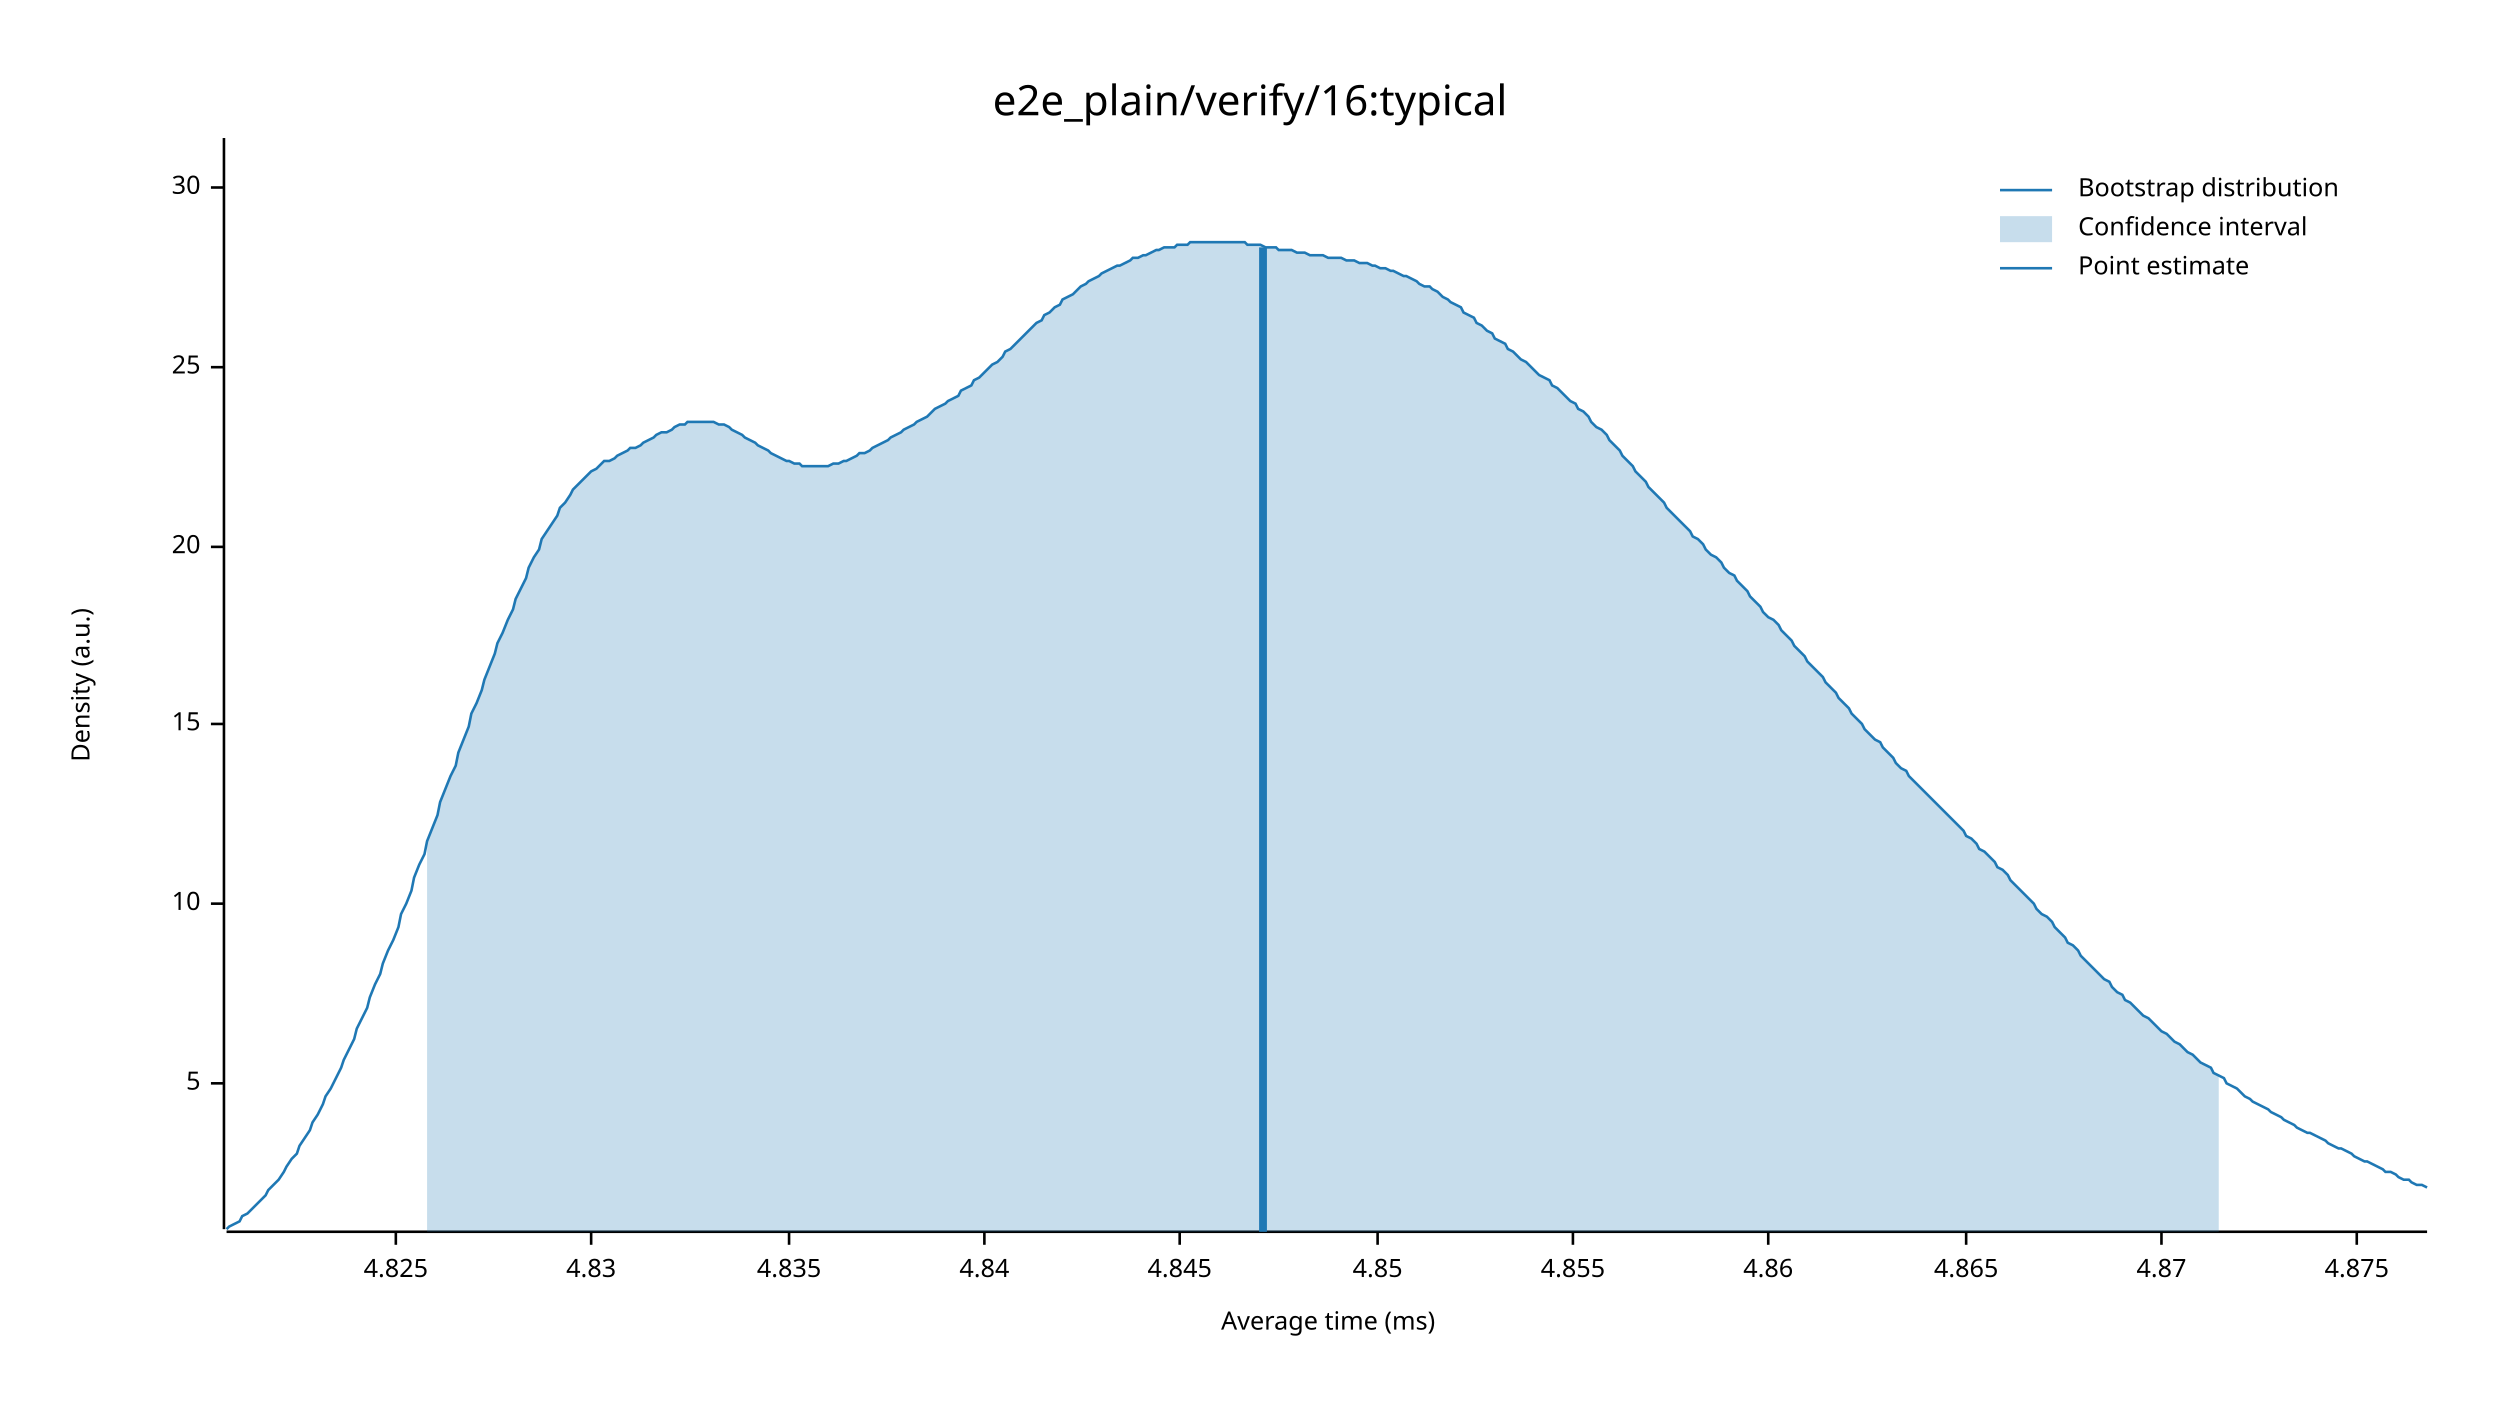
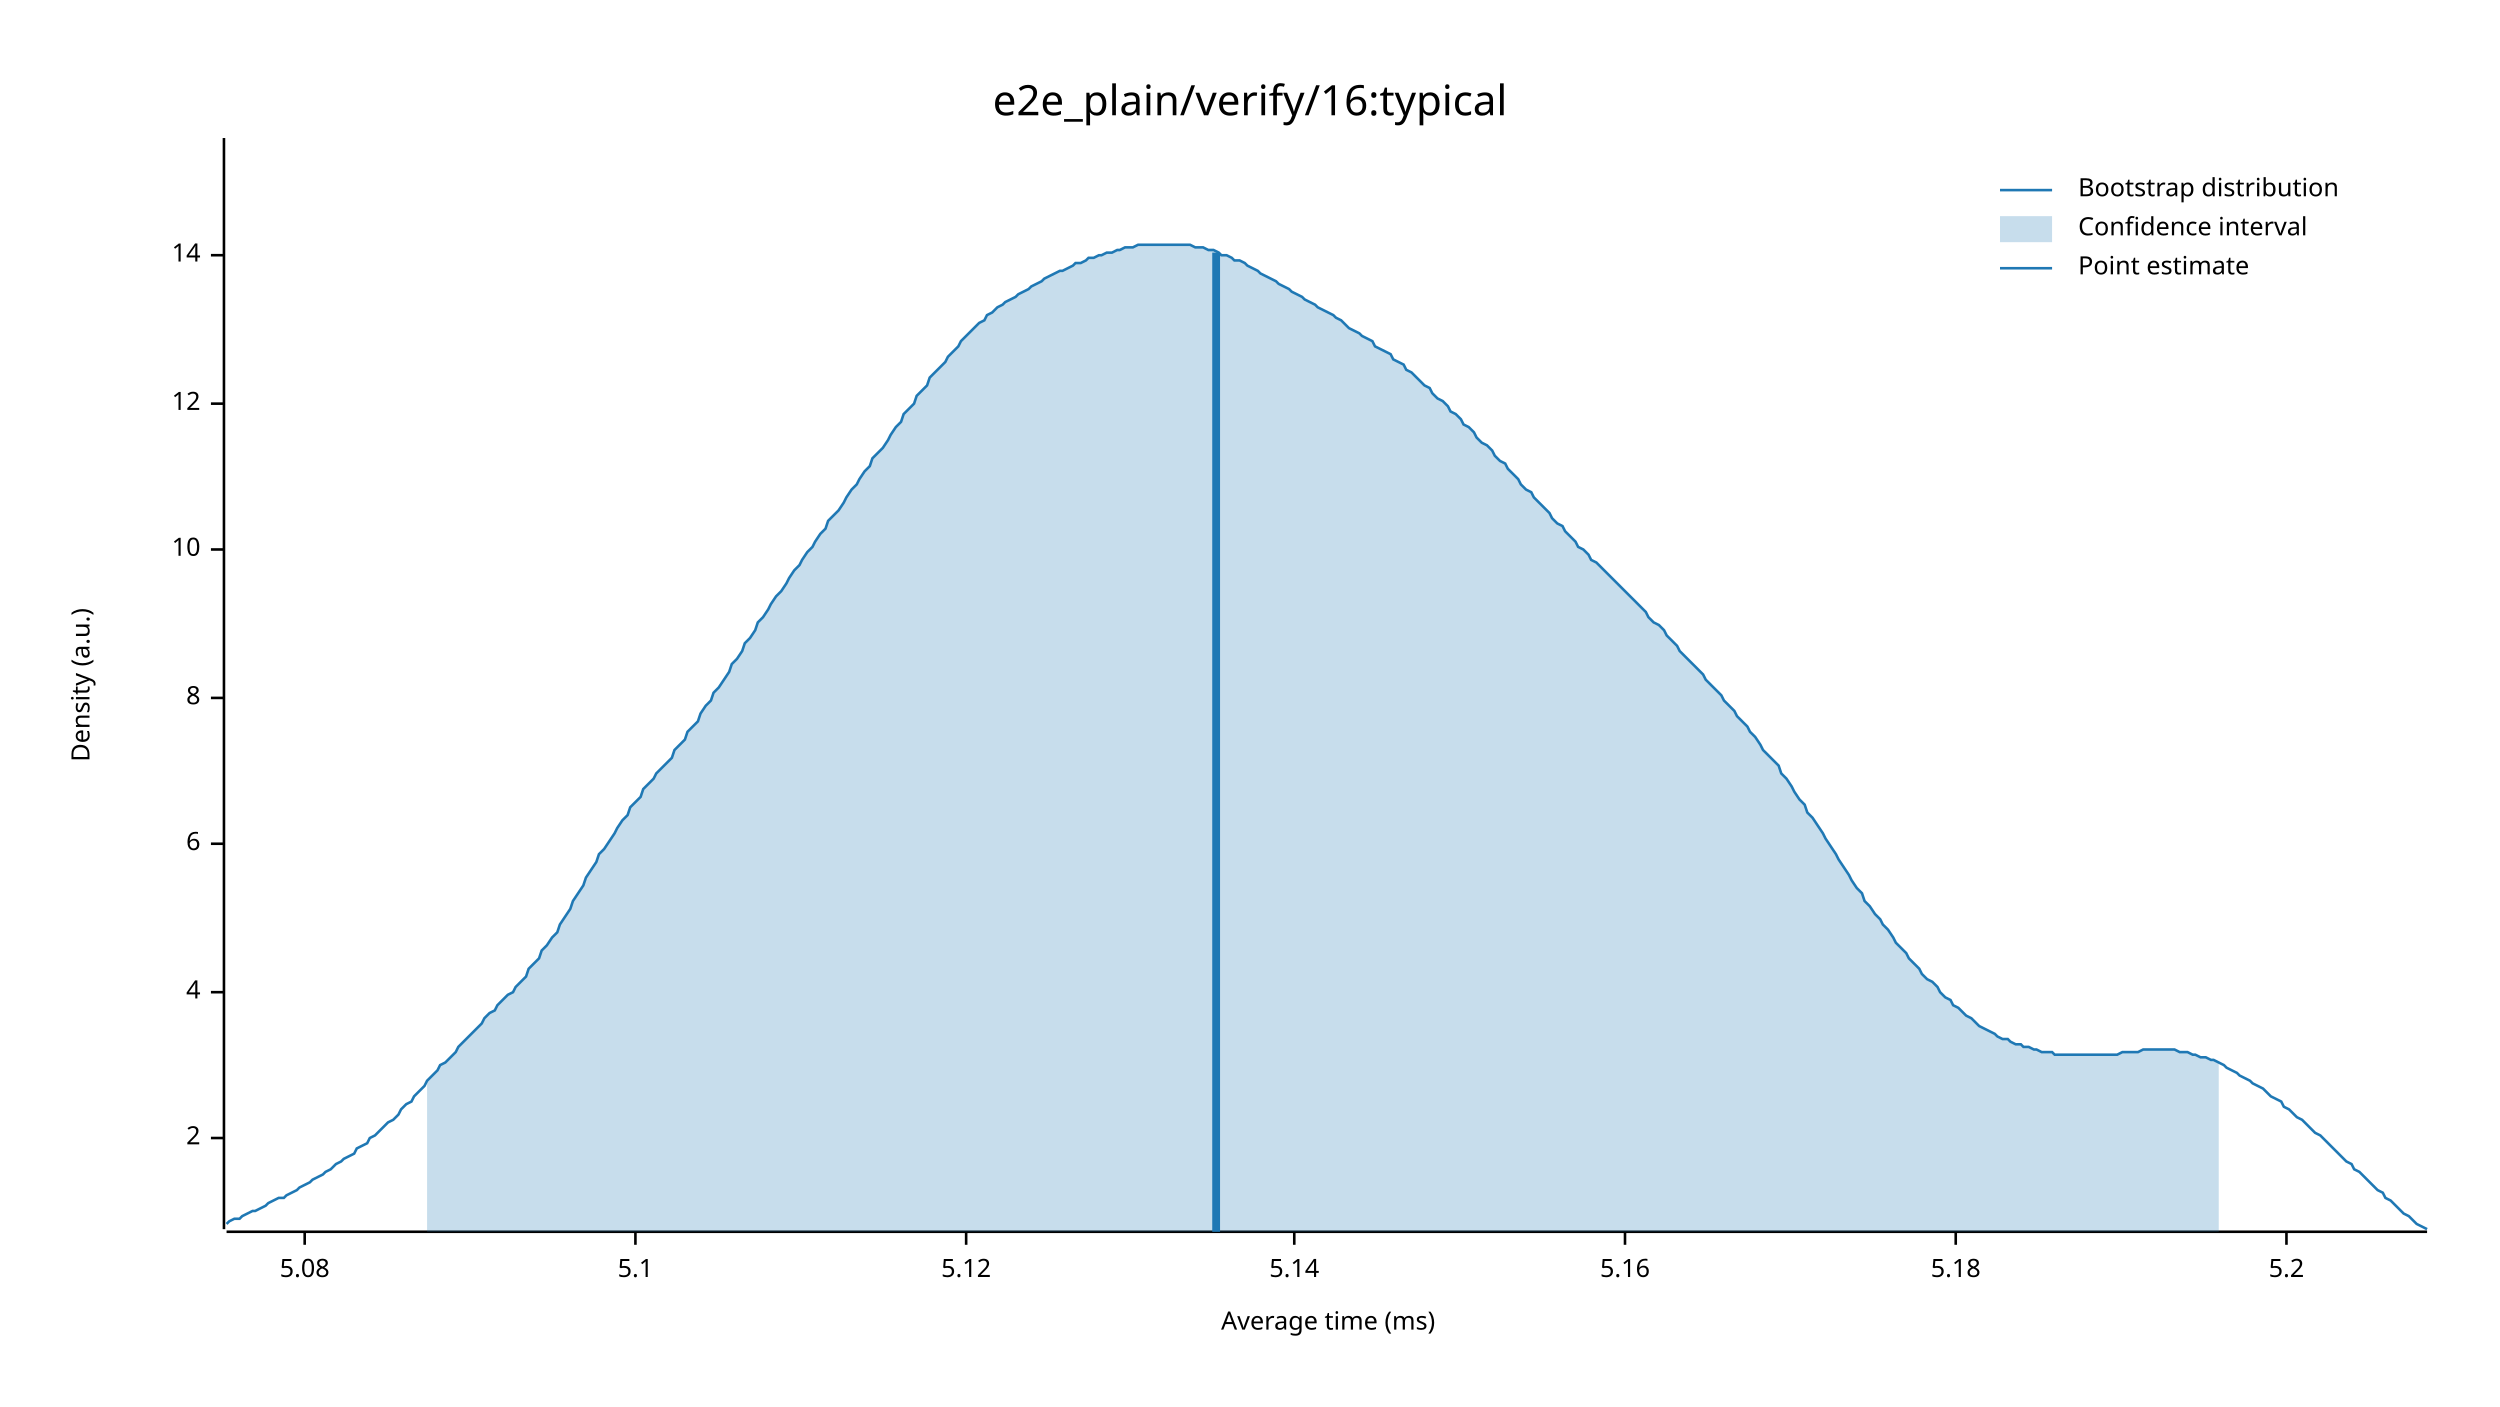
<svg xmlns="http://www.w3.org/2000/svg" width="960" height="540" viewBox="0 0 960 540">
  <text x="480" y="32" dy="0.76em" text-anchor="middle" font-family="sans-serif" font-size="16.129" opacity="1" fill="#000000">
e2e_plain/verify/16:typical
</text>
  <text x="27" y="263" dy="0.76em" text-anchor="middle" font-family="sans-serif" font-size="9.677" opacity="1" fill="#000000" transform="rotate(270, 27, 263)">
Density (a.u.)
</text>
  <text x="510" y="513" dy="-0.5ex" text-anchor="middle" font-family="sans-serif" font-size="9.677" opacity="1" fill="#000000">
Average time (ms)
</text>
  <polyline fill="none" opacity="1" stroke="#000000" stroke-width="1" points="86,53 86,472 " />
-   <text x="77" y="416" dy="0.5ex" text-anchor="end" font-family="sans-serif" font-size="9.677" opacity="1" fill="#000000">
- 5
+   <text x="77" y="437" dy="0.5ex" text-anchor="end" font-family="sans-serif" font-size="9.677" opacity="1" fill="#000000">
+ 2
</text>
-   <polyline fill="none" opacity="1" stroke="#000000" stroke-width="1" points="81,416 86,416 " />
-   <text x="77" y="347" dy="0.5ex" text-anchor="end" font-family="sans-serif" font-size="9.677" opacity="1" fill="#000000">
+   <polyline fill="none" opacity="1" stroke="#000000" stroke-width="1" points="81,437 86,437 " />
+   <text x="77" y="381" dy="0.5ex" text-anchor="end" font-family="sans-serif" font-size="9.677" opacity="1" fill="#000000">
+ 4
+ </text>
+   <polyline fill="none" opacity="1" stroke="#000000" stroke-width="1" points="81,381 86,381 " />
+   <text x="77" y="324" dy="0.5ex" text-anchor="end" font-family="sans-serif" font-size="9.677" opacity="1" fill="#000000">
+ 6
+ </text>
+   <polyline fill="none" opacity="1" stroke="#000000" stroke-width="1" points="81,324 86,324 " />
+   <text x="77" y="268" dy="0.5ex" text-anchor="end" font-family="sans-serif" font-size="9.677" opacity="1" fill="#000000">
+ 8
+ </text>
+   <polyline fill="none" opacity="1" stroke="#000000" stroke-width="1" points="81,268 86,268 " />
+   <text x="77" y="211" dy="0.5ex" text-anchor="end" font-family="sans-serif" font-size="9.677" opacity="1" fill="#000000">
10
</text>
-   <polyline fill="none" opacity="1" stroke="#000000" stroke-width="1" points="81,347 86,347 " />
-   <text x="77" y="278" dy="0.5ex" text-anchor="end" font-family="sans-serif" font-size="9.677" opacity="1" fill="#000000">
- 15
+   <polyline fill="none" opacity="1" stroke="#000000" stroke-width="1" points="81,211 86,211 " />
+   <text x="77" y="155" dy="0.5ex" text-anchor="end" font-family="sans-serif" font-size="9.677" opacity="1" fill="#000000">
+ 12
</text>
-   <polyline fill="none" opacity="1" stroke="#000000" stroke-width="1" points="81,278 86,278 " />
-   <text x="77" y="210" dy="0.5ex" text-anchor="end" font-family="sans-serif" font-size="9.677" opacity="1" fill="#000000">
- 20
+   <polyline fill="none" opacity="1" stroke="#000000" stroke-width="1" points="81,155 86,155 " />
+   <text x="77" y="98" dy="0.5ex" text-anchor="end" font-family="sans-serif" font-size="9.677" opacity="1" fill="#000000">
+ 14
</text>
-   <polyline fill="none" opacity="1" stroke="#000000" stroke-width="1" points="81,210 86,210 " />
-   <text x="77" y="141" dy="0.5ex" text-anchor="end" font-family="sans-serif" font-size="9.677" opacity="1" fill="#000000">
- 25
+   <polyline fill="none" opacity="1" stroke="#000000" stroke-width="1" points="81,98 86,98 " />
+   <polyline fill="none" opacity="1" stroke="#000000" stroke-width="1" points="87,473 932,473 " />
+   <text x="117" y="483" dy="0.76em" text-anchor="middle" font-family="sans-serif" font-size="9.677" opacity="1" fill="#000000">
+ 5.08
</text>
-   <polyline fill="none" opacity="1" stroke="#000000" stroke-width="1" points="81,141 86,141 " />
-   <text x="77" y="72" dy="0.5ex" text-anchor="end" font-family="sans-serif" font-size="9.677" opacity="1" fill="#000000">
- 30
+   <polyline fill="none" opacity="1" stroke="#000000" stroke-width="1" points="117,473 117,478 " />
+   <text x="244" y="483" dy="0.76em" text-anchor="middle" font-family="sans-serif" font-size="9.677" opacity="1" fill="#000000">
+ 5.1
</text>
-   <polyline fill="none" opacity="1" stroke="#000000" stroke-width="1" points="81,72 86,72 " />
-   <polyline fill="none" opacity="1" stroke="#000000" stroke-width="1" points="87,473 932,473 " />
-   <text x="152" y="483" dy="0.76em" text-anchor="middle" font-family="sans-serif" font-size="9.677" opacity="1" fill="#000000">
- 4.825
+   <polyline fill="none" opacity="1" stroke="#000000" stroke-width="1" points="244,473 244,478 " />
+   <text x="371" y="483" dy="0.76em" text-anchor="middle" font-family="sans-serif" font-size="9.677" opacity="1" fill="#000000">
+ 5.12
</text>
-   <polyline fill="none" opacity="1" stroke="#000000" stroke-width="1" points="152,473 152,478 " />
-   <text x="227" y="483" dy="0.76em" text-anchor="middle" font-family="sans-serif" font-size="9.677" opacity="1" fill="#000000">
- 4.83
+   <polyline fill="none" opacity="1" stroke="#000000" stroke-width="1" points="371,473 371,478 " />
+   <text x="497" y="483" dy="0.76em" text-anchor="middle" font-family="sans-serif" font-size="9.677" opacity="1" fill="#000000">
+ 5.14
</text>
-   <polyline fill="none" opacity="1" stroke="#000000" stroke-width="1" points="227,473 227,478 " />
-   <text x="303" y="483" dy="0.76em" text-anchor="middle" font-family="sans-serif" font-size="9.677" opacity="1" fill="#000000">
- 4.835
+   <polyline fill="none" opacity="1" stroke="#000000" stroke-width="1" points="497,473 497,478 " />
+   <text x="624" y="483" dy="0.76em" text-anchor="middle" font-family="sans-serif" font-size="9.677" opacity="1" fill="#000000">
+ 5.16
</text>
-   <polyline fill="none" opacity="1" stroke="#000000" stroke-width="1" points="303,473 303,478 " />
-   <text x="378" y="483" dy="0.76em" text-anchor="middle" font-family="sans-serif" font-size="9.677" opacity="1" fill="#000000">
- 4.84
+   <polyline fill="none" opacity="1" stroke="#000000" stroke-width="1" points="624,473 624,478 " />
+   <text x="751" y="483" dy="0.76em" text-anchor="middle" font-family="sans-serif" font-size="9.677" opacity="1" fill="#000000">
+ 5.18
</text>
-   <polyline fill="none" opacity="1" stroke="#000000" stroke-width="1" points="378,473 378,478 " />
-   <text x="453" y="483" dy="0.76em" text-anchor="middle" font-family="sans-serif" font-size="9.677" opacity="1" fill="#000000">
- 4.845
+   <polyline fill="none" opacity="1" stroke="#000000" stroke-width="1" points="751,473 751,478 " />
+   <text x="878" y="483" dy="0.76em" text-anchor="middle" font-family="sans-serif" font-size="9.677" opacity="1" fill="#000000">
+ 5.2
</text>
-   <polyline fill="none" opacity="1" stroke="#000000" stroke-width="1" points="453,473 453,478 " />
-   <text x="529" y="483" dy="0.76em" text-anchor="middle" font-family="sans-serif" font-size="9.677" opacity="1" fill="#000000">
- 4.85
- </text>
-   <polyline fill="none" opacity="1" stroke="#000000" stroke-width="1" points="529,473 529,478 " />
-   <text x="604" y="483" dy="0.76em" text-anchor="middle" font-family="sans-serif" font-size="9.677" opacity="1" fill="#000000">
- 4.855
- </text>
-   <polyline fill="none" opacity="1" stroke="#000000" stroke-width="1" points="604,473 604,478 " />
-   <text x="679" y="483" dy="0.76em" text-anchor="middle" font-family="sans-serif" font-size="9.677" opacity="1" fill="#000000">
- 4.86
- </text>
-   <polyline fill="none" opacity="1" stroke="#000000" stroke-width="1" points="679,473 679,478 " />
-   <text x="755" y="483" dy="0.76em" text-anchor="middle" font-family="sans-serif" font-size="9.677" opacity="1" fill="#000000">
- 4.865
- </text>
-   <polyline fill="none" opacity="1" stroke="#000000" stroke-width="1" points="755,473 755,478 " />
-   <text x="830" y="483" dy="0.76em" text-anchor="middle" font-family="sans-serif" font-size="9.677" opacity="1" fill="#000000">
- 4.87
- </text>
-   <polyline fill="none" opacity="1" stroke="#000000" stroke-width="1" points="830,473 830,478 " />
-   <text x="905" y="483" dy="0.76em" text-anchor="middle" font-family="sans-serif" font-size="9.677" opacity="1" fill="#000000">
- 4.875
- </text>
-   <polyline fill="none" opacity="1" stroke="#000000" stroke-width="1" points="905,473 905,478 " />
-   <polyline fill="none" opacity="1" stroke="#1F78B4" stroke-width="1" points="87,472 88,471 90,470 92,469 93,467 95,466 97,464 98,463 100,461 102,459 103,457 105,455 107,453 109,450 110,448 112,445 114,443 115,440 117,437 119,434 120,431 122,428 124,424 125,421 127,418 129,414 131,410 132,407 134,403 136,399 137,395 139,391 141,387 142,383 144,378 146,374 147,370 149,365 151,361 153,356 154,351 156,347 158,342 159,337 161,332 163,328 164,323 166,318 168,313 169,308 171,303 173,298 175,294 176,289 178,284 180,279 181,274 183,270 185,265 186,261 188,256 190,251 191,247 193,243 195,238 197,234 198,230 200,226 202,222 203,218 205,214 207,211 208,207 210,204 212,201 214,198 215,195 217,193 219,190 220,188 222,186 224,184 225,183 227,181 229,180 230,179 232,177 234,177 236,176 237,175 239,174 241,173 242,172 244,172 246,171 247,170 249,169 251,168 252,167 254,166 256,166 258,165 259,164 261,163 263,163 264,162 266,162 268,162 269,162 271,162 273,162 274,162 276,163 278,163 280,164 281,165 283,166 285,167 286,168 288,169 290,170 291,171 293,172 295,173 296,174 298,175 300,176 302,177 303,177 305,178 307,178 308,179 310,179 312,179 313,179 315,179 317,179 318,179 320,178 322,178 324,177 325,177 327,176 329,175 330,174 332,174 334,173 335,172 337,171 339,170 341,169 342,168 344,167 346,166 347,165 349,164 351,163 352,162 354,161 356,160 357,159 359,157 361,156 363,155 364,154 366,153 368,152 369,150 371,149 373,148 374,146 376,145 378,143 379,142 381,140 383,139 385,137 386,135 388,134 390,132 391,131 393,129 395,127 396,126 398,124 400,123 401,121 403,120 405,118 407,117 408,115 410,114 412,113 413,112 415,110 417,109 418,108 420,107 422,106 423,105 425,104 427,103 429,102 430,102 432,101 434,100 435,99 437,99 439,98 440,98 442,97 444,96 445,96 447,95 449,95 451,95 452,94 454,94 456,94 457,93 459,93 461,93 462,93 464,93 466,93 468,93 469,93 471,93 473,93 474,93 476,93 478,93 479,94 481,94 483,94 484,94 486,95 488,95 490,95 491,96 493,96 495,96 496,96 498,97 500,97 501,97 503,98 505,98 506,98 508,98 510,99 512,99 513,99 515,99 517,100 518,100 520,100 522,101 523,101 525,101 527,102 528,102 530,103 532,103 534,104 535,104 537,105 539,106 540,106 542,107 544,108 545,109 547,110 549,110 550,111 552,112 554,114 556,115 557,116 559,117 561,118 562,120 564,121 566,122 567,124 569,125 571,127 573,128 574,130 576,131 578,132 579,134 581,135 583,137 584,138 586,139 588,141 589,142 591,144 593,145 595,146 596,148 598,149 600,151 601,152 603,154 605,155 606,157 608,158 610,160 611,162 613,164 615,165 617,167 618,169 620,171 622,173 623,175 625,177 627,179 628,181 630,183 632,185 633,187 635,189 637,191 639,193 640,195 642,197 644,199 645,200 647,202 649,204 650,206 652,207 654,209 655,211 657,213 659,214 661,216 662,218 664,220 666,221 667,223 669,225 671,227 672,229 674,231 676,233 677,235 679,237 681,238 683,240 684,242 686,244 688,246 689,248 691,250 693,252 694,254 696,256 698,258 700,260 701,262 703,264 705,266 706,268 708,270 710,272 711,274 713,276 715,278 716,280 718,282 720,284 722,285 723,287 725,289 727,291 728,293 730,295 732,296 733,298 735,300 737,302 738,303 740,305 742,307 744,309 745,310 747,312 749,314 750,315 752,317 754,319 755,321 757,322 759,324 760,326 762,327 764,329 766,331 767,333 769,334 771,336 772,338 774,340 776,342 777,343 779,345 781,347 782,349 784,351 786,352 788,354 789,356 791,358 793,360 794,362 796,363 798,365 799,367 801,369 803,371 804,372 806,374 808,376 810,377 811,379 813,381 815,382 816,384 818,385 820,387 821,388 823,390 825,391 827,393 828,394 830,396 832,397 833,398 835,400 837,401 838,402 840,404 842,405 843,406 845,408 847,409 849,410 850,412 852,413 854,414 855,416 857,417 859,418 860,419 862,421 864,422 865,423 867,424 869,425 871,426 872,427 874,428 876,429 877,430 879,431 881,432 882,433 884,434 886,435 887,435 889,436 891,437 893,438 894,439 896,440 898,441 899,441 901,442 903,443 904,444 906,445 908,446 909,446 911,447 913,448 915,449 916,450 918,450 920,451 921,452 923,453 925,453 926,454 928,455 930,455 932,456 " />
-   <polygon opacity="0.25" fill="#1F78B4" points="164,323 166,318 168,313 169,308 171,303 173,298 175,294 176,289 178,284 180,279 181,274 183,270 185,265 186,261 188,256 190,251 191,247 193,243 195,238 197,234 198,230 200,226 202,222 203,218 205,214 207,211 208,207 210,204 212,201 214,198 215,195 217,193 219,190 220,188 222,186 224,184 225,183 227,181 229,180 230,179 232,177 234,177 236,176 237,175 239,174 241,173 242,172 244,172 246,171 247,170 249,169 251,168 252,167 254,166 256,166 258,165 259,164 261,163 263,163 264,162 266,162 268,162 269,162 271,162 273,162 274,162 276,163 278,163 280,164 281,165 283,166 285,167 286,168 288,169 290,170 291,171 293,172 295,173 296,174 298,175 300,176 302,177 303,177 305,178 307,178 308,179 310,179 312,179 313,179 315,179 317,179 318,179 320,178 322,178 324,177 325,177 327,176 329,175 330,174 332,174 334,173 335,172 337,171 339,170 341,169 342,168 344,167 346,166 347,165 349,164 351,163 352,162 354,161 356,160 357,159 359,157 361,156 363,155 364,154 366,153 368,152 369,150 371,149 373,148 374,146 376,145 378,143 379,142 381,140 383,139 385,137 386,135 388,134 390,132 391,131 393,129 395,127 396,126 398,124 400,123 401,121 403,120 405,118 407,117 408,115 410,114 412,113 413,112 415,110 417,109 418,108 420,107 422,106 423,105 425,104 427,103 429,102 430,102 432,101 434,100 435,99 437,99 439,98 440,98 442,97 444,96 445,96 447,95 449,95 451,95 452,94 454,94 456,94 457,93 459,93 461,93 462,93 464,93 466,93 468,93 469,93 471,93 473,93 474,93 476,93 478,93 479,94 481,94 483,94 484,94 486,95 488,95 490,95 491,96 493,96 495,96 496,96 498,97 500,97 501,97 503,98 505,98 506,98 508,98 510,99 512,99 513,99 515,99 517,100 518,100 520,100 522,101 523,101 525,101 527,102 528,102 530,103 532,103 534,104 535,104 537,105 539,106 540,106 542,107 544,108 545,109 547,110 549,110 550,111 552,112 554,114 556,115 557,116 559,117 561,118 562,120 564,121 566,122 567,124 569,125 571,127 573,128 574,130 576,131 578,132 579,134 581,135 583,137 584,138 586,139 588,141 589,142 591,144 593,145 595,146 596,148 598,149 600,151 601,152 603,154 605,155 606,157 608,158 610,160 611,162 613,164 615,165 617,167 618,169 620,171 622,173 623,175 625,177 627,179 628,181 630,183 632,185 633,187 635,189 637,191 639,193 640,195 642,197 644,199 645,200 647,202 649,204 650,206 652,207 654,209 655,211 657,213 659,214 661,216 662,218 664,220 666,221 667,223 669,225 671,227 672,229 674,231 676,233 677,235 679,237 681,238 683,240 684,242 686,244 688,246 689,248 691,250 693,252 694,254 696,256 698,258 700,260 701,262 703,264 705,266 706,268 708,270 710,272 711,274 713,276 715,278 716,280 718,282 720,284 722,285 723,287 725,289 727,291 728,293 730,295 732,296 733,298 735,300 737,302 738,303 740,305 742,307 744,309 745,310 747,312 749,314 750,315 752,317 754,319 755,321 757,322 759,324 760,326 762,327 764,329 766,331 767,333 769,334 771,336 772,338 774,340 776,342 777,343 779,345 781,347 782,349 784,351 786,352 788,354 789,356 791,358 793,360 794,362 796,363 798,365 799,367 801,369 803,371 804,372 806,374 808,376 810,377 811,379 813,381 815,382 816,384 818,385 820,387 821,388 823,390 825,391 827,393 828,394 830,396 832,397 833,398 835,400 837,401 838,402 840,404 842,405 843,406 845,408 847,409 849,410 850,412 852,413 852,473 164,473 " />
-   <polyline fill="none" opacity="1" stroke="#1F78B4" stroke-width="3" points="485,473 485,95 " />
+   <polyline fill="none" opacity="1" stroke="#000000" stroke-width="1" points="878,473 878,478 " />
+   <polyline fill="none" opacity="1" stroke="#1F78B4" stroke-width="1" points="87,470 88,469 90,468 92,468 93,467 95,466 97,465 98,465 100,464 102,463 103,462 105,461 107,460 109,460 110,459 112,458 114,457 115,456 117,455 119,454 120,453 122,452 124,451 125,450 127,449 129,447 131,446 132,445 134,444 136,443 137,441 139,440 141,439 142,437 144,436 146,434 147,433 149,431 151,430 153,428 154,426 156,424 158,423 159,421 161,419 163,417 164,415 166,413 168,411 169,409 171,408 173,406 175,404 176,402 178,400 180,398 181,397 183,395 185,393 186,391 188,389 190,388 191,386 193,384 195,382 197,381 198,379 200,377 202,375 203,372 205,370 207,368 208,365 210,363 212,360 214,358 215,355 217,352 219,349 220,346 222,343 224,340 225,337 227,334 229,331 230,328 232,326 234,323 236,320 237,318 239,315 241,313 242,310 244,308 246,306 247,303 249,301 251,299 252,297 254,295 256,293 258,291 259,288 261,286 263,284 264,281 266,279 268,277 269,274 271,271 273,269 274,266 276,264 278,261 280,258 281,255 283,253 285,250 286,247 288,245 290,242 291,239 293,237 295,234 296,232 298,229 300,227 302,224 303,222 305,219 307,217 308,215 310,212 312,210 313,208 315,205 317,203 318,200 320,198 322,196 324,193 325,191 327,188 329,186 330,184 332,181 334,179 335,176 337,174 339,172 341,169 342,167 344,164 346,162 347,159 349,157 351,155 352,152 354,150 356,148 357,145 359,143 361,141 363,139 364,137 366,135 368,133 369,131 371,129 373,127 374,126 376,124 378,123 379,121 381,120 383,118 385,117 386,116 388,115 390,114 391,113 393,112 395,111 396,110 398,109 400,108 401,107 403,106 405,105 407,104 408,104 410,103 412,102 413,101 415,101 417,100 418,99 420,99 422,98 423,98 425,97 427,97 429,96 430,96 432,95 434,95 435,95 437,94 439,94 440,94 442,94 444,94 445,94 447,94 449,94 451,94 452,94 454,94 456,94 457,94 459,95 461,95 462,95 464,96 466,96 468,97 469,98 471,98 473,99 474,100 476,100 478,101 479,102 481,103 483,104 484,105 486,106 488,107 490,108 491,109 493,110 495,111 496,112 498,113 500,114 501,115 503,116 505,117 506,118 508,119 510,120 512,121 513,122 515,123 517,125 518,126 520,127 522,128 523,129 525,130 527,131 528,133 530,134 532,135 534,136 535,138 537,139 539,140 540,142 542,143 544,145 545,146 547,148 549,149 550,151 552,153 554,154 556,156 557,158 559,159 561,161 562,163 564,164 566,166 567,168 569,170 571,171 573,173 574,175 576,177 578,178 579,180 581,182 583,184 584,186 586,188 588,189 589,191 591,193 593,195 595,197 596,199 598,201 600,202 601,204 603,206 605,208 606,210 608,211 610,213 611,215 613,216 615,218 617,220 618,221 620,223 622,225 623,226 625,228 627,230 628,231 630,233 632,235 633,237 635,239 637,240 639,242 640,244 642,246 644,248 645,250 647,252 649,254 650,255 652,257 654,259 655,261 657,263 659,265 661,267 662,269 664,271 666,273 667,275 669,277 671,279 672,281 674,283 676,286 677,288 679,290 681,292 683,294 684,297 686,299 688,302 689,304 691,307 693,309 694,312 696,314 698,317 700,320 701,322 703,325 705,328 706,330 708,333 710,336 711,338 713,341 715,343 716,346 718,348 720,351 722,353 723,355 725,357 727,360 728,362 730,364 732,366 733,368 735,370 737,372 738,374 740,376 742,377 744,379 745,381 747,383 749,384 750,386 752,387 754,389 755,390 757,391 759,393 760,394 762,395 764,396 766,397 767,398 769,399 771,399 772,400 774,401 776,401 777,402 779,402 781,403 782,403 784,404 786,404 788,404 789,405 791,405 793,405 794,405 796,405 798,405 799,405 801,405 803,405 804,405 806,405 808,405 810,405 811,405 813,405 815,404 816,404 818,404 820,404 821,404 823,403 825,403 827,403 828,403 830,403 832,403 833,403 835,403 837,404 838,404 840,404 842,405 843,405 845,406 847,406 849,407 850,407 852,408 854,409 855,410 857,411 859,412 860,413 862,414 864,415 865,416 867,417 869,418 871,420 872,421 874,422 876,423 877,425 879,426 881,428 882,429 884,430 886,432 887,433 889,435 891,436 893,438 894,439 896,441 898,443 899,444 901,446 903,447 904,449 906,450 908,452 909,453 911,455 913,457 915,458 916,460 918,461 920,463 921,464 923,466 925,467 926,468 928,470 930,471 932,472 " />
+   <polygon opacity="0.25" fill="#1F78B4" points="164,415 166,413 168,411 169,409 171,408 173,406 175,404 176,402 178,400 180,398 181,397 183,395 185,393 186,391 188,389 190,388 191,386 193,384 195,382 197,381 198,379 200,377 202,375 203,372 205,370 207,368 208,365 210,363 212,360 214,358 215,355 217,352 219,349 220,346 222,343 224,340 225,337 227,334 229,331 230,328 232,326 234,323 236,320 237,318 239,315 241,313 242,310 244,308 246,306 247,303 249,301 251,299 252,297 254,295 256,293 258,291 259,288 261,286 263,284 264,281 266,279 268,277 269,274 271,271 273,269 274,266 276,264 278,261 280,258 281,255 283,253 285,250 286,247 288,245 290,242 291,239 293,237 295,234 296,232 298,229 300,227 302,224 303,222 305,219 307,217 308,215 310,212 312,210 313,208 315,205 317,203 318,200 320,198 322,196 324,193 325,191 327,188 329,186 330,184 332,181 334,179 335,176 337,174 339,172 341,169 342,167 344,164 346,162 347,159 349,157 351,155 352,152 354,150 356,148 357,145 359,143 361,141 363,139 364,137 366,135 368,133 369,131 371,129 373,127 374,126 376,124 378,123 379,121 381,120 383,118 385,117 386,116 388,115 390,114 391,113 393,112 395,111 396,110 398,109 400,108 401,107 403,106 405,105 407,104 408,104 410,103 412,102 413,101 415,101 417,100 418,99 420,99 422,98 423,98 425,97 427,97 429,96 430,96 432,95 434,95 435,95 437,94 439,94 440,94 442,94 444,94 445,94 447,94 449,94 451,94 452,94 454,94 456,94 457,94 459,95 461,95 462,95 464,96 466,96 468,97 469,98 471,98 473,99 474,100 476,100 478,101 479,102 481,103 483,104 484,105 486,106 488,107 490,108 491,109 493,110 495,111 496,112 498,113 500,114 501,115 503,116 505,117 506,118 508,119 510,120 512,121 513,122 515,123 517,125 518,126 520,127 522,128 523,129 525,130 527,131 528,133 530,134 532,135 534,136 535,138 537,139 539,140 540,142 542,143 544,145 545,146 547,148 549,149 550,151 552,153 554,154 556,156 557,158 559,159 561,161 562,163 564,164 566,166 567,168 569,170 571,171 573,173 574,175 576,177 578,178 579,180 581,182 583,184 584,186 586,188 588,189 589,191 591,193 593,195 595,197 596,199 598,201 600,202 601,204 603,206 605,208 606,210 608,211 610,213 611,215 613,216 615,218 617,220 618,221 620,223 622,225 623,226 625,228 627,230 628,231 630,233 632,235 633,237 635,239 637,240 639,242 640,244 642,246 644,248 645,250 647,252 649,254 650,255 652,257 654,259 655,261 657,263 659,265 661,267 662,269 664,271 666,273 667,275 669,277 671,279 672,281 674,283 676,286 677,288 679,290 681,292 683,294 684,297 686,299 688,302 689,304 691,307 693,309 694,312 696,314 698,317 700,320 701,322 703,325 705,328 706,330 708,333 710,336 711,338 713,341 715,343 716,346 718,348 720,351 722,353 723,355 725,357 727,360 728,362 730,364 732,366 733,368 735,370 737,372 738,374 740,376 742,377 744,379 745,381 747,383 749,384 750,386 752,387 754,389 755,390 757,391 759,393 760,394 762,395 764,396 766,397 767,398 769,399 771,399 772,400 774,401 776,401 777,402 779,402 781,403 782,403 784,404 786,404 788,404 789,405 791,405 793,405 794,405 796,405 798,405 799,405 801,405 803,405 804,405 806,405 808,405 810,405 811,405 813,405 815,404 816,404 818,404 820,404 821,404 823,403 825,403 827,403 828,403 830,403 832,403 833,403 835,403 837,404 838,404 840,404 842,405 843,405 845,406 847,406 849,407 850,407 852,408 852,473 164,473 " />
+   <polyline fill="none" opacity="1" stroke="#1F78B4" stroke-width="3" points="467,473 467,97 " />
  <text x="798" y="68" dy="0.76em" text-anchor="start" font-family="sans-serif" font-size="9.677" opacity="1" fill="#000000">
Bootstrap distribution
</text>
  <text x="798" y="83" dy="0.76em" text-anchor="start" font-family="sans-serif" font-size="9.677" opacity="1" fill="#000000">
Confidence interval
</text>
  <text x="798" y="98" dy="0.76em" text-anchor="start" font-family="sans-serif" font-size="9.677" opacity="1" fill="#000000">
Point estimate
</text>
  <polyline fill="none" opacity="1" stroke="#1F78B4" stroke-width="1" points="768,73 788,73 " />
  <rect x="768" y="83" width="20" height="10" opacity="0.25" fill="#1F78B4" stroke="none" />
  <polyline fill="none" opacity="1" stroke="#1F78B4" stroke-width="1" points="768,103 788,103 " />
</svg>
